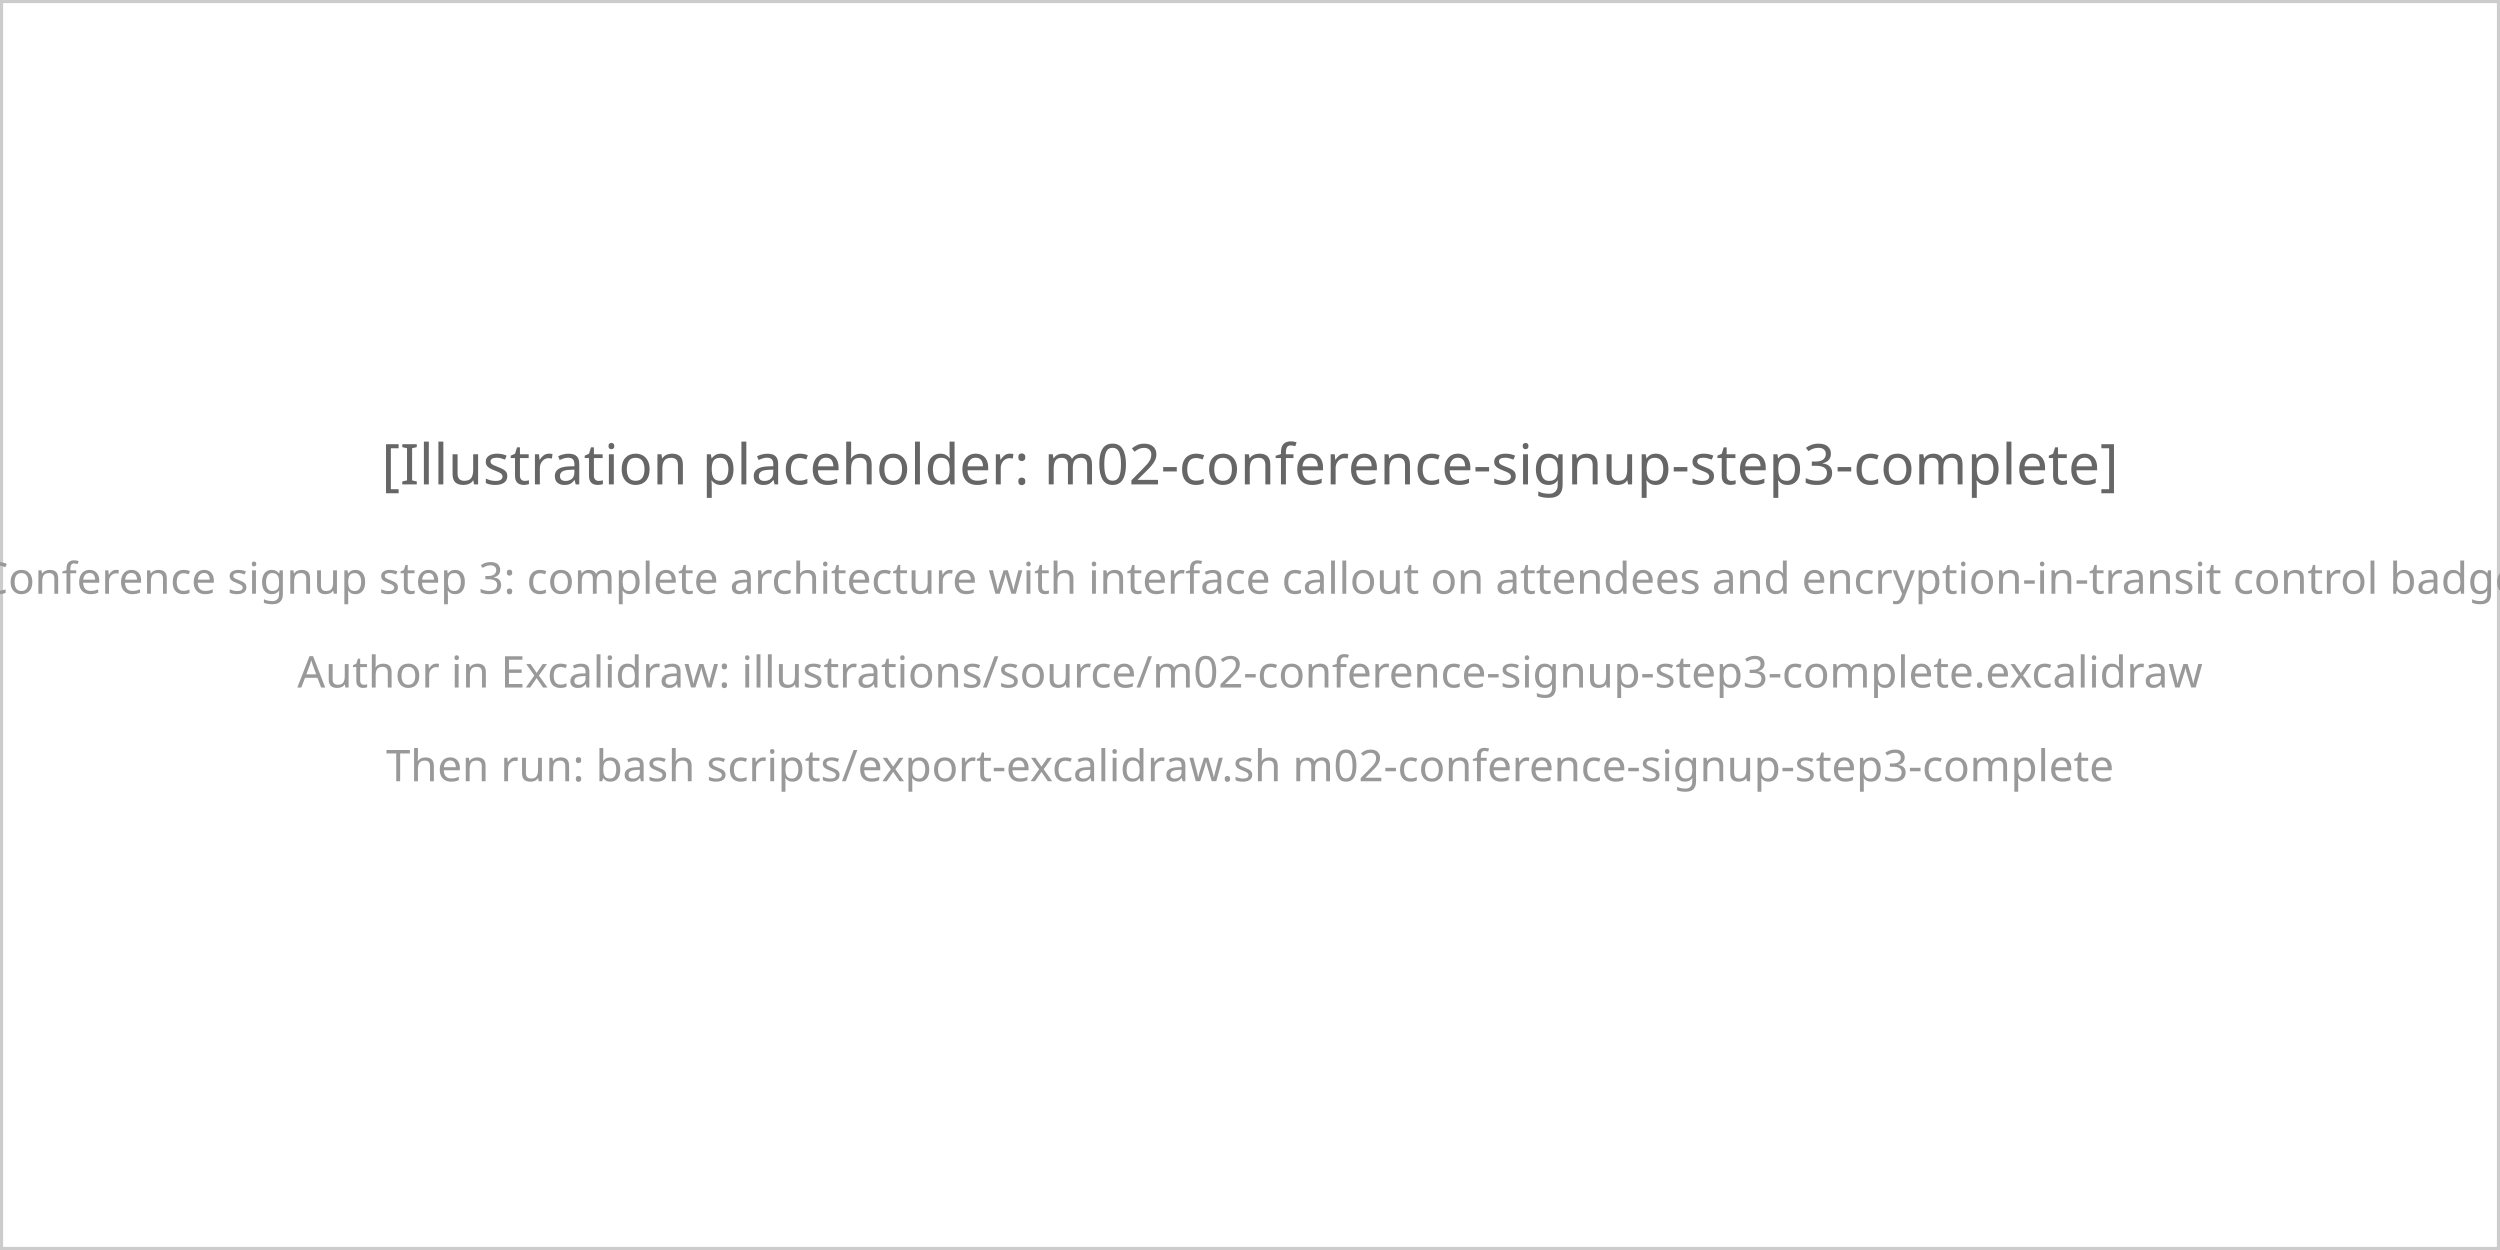
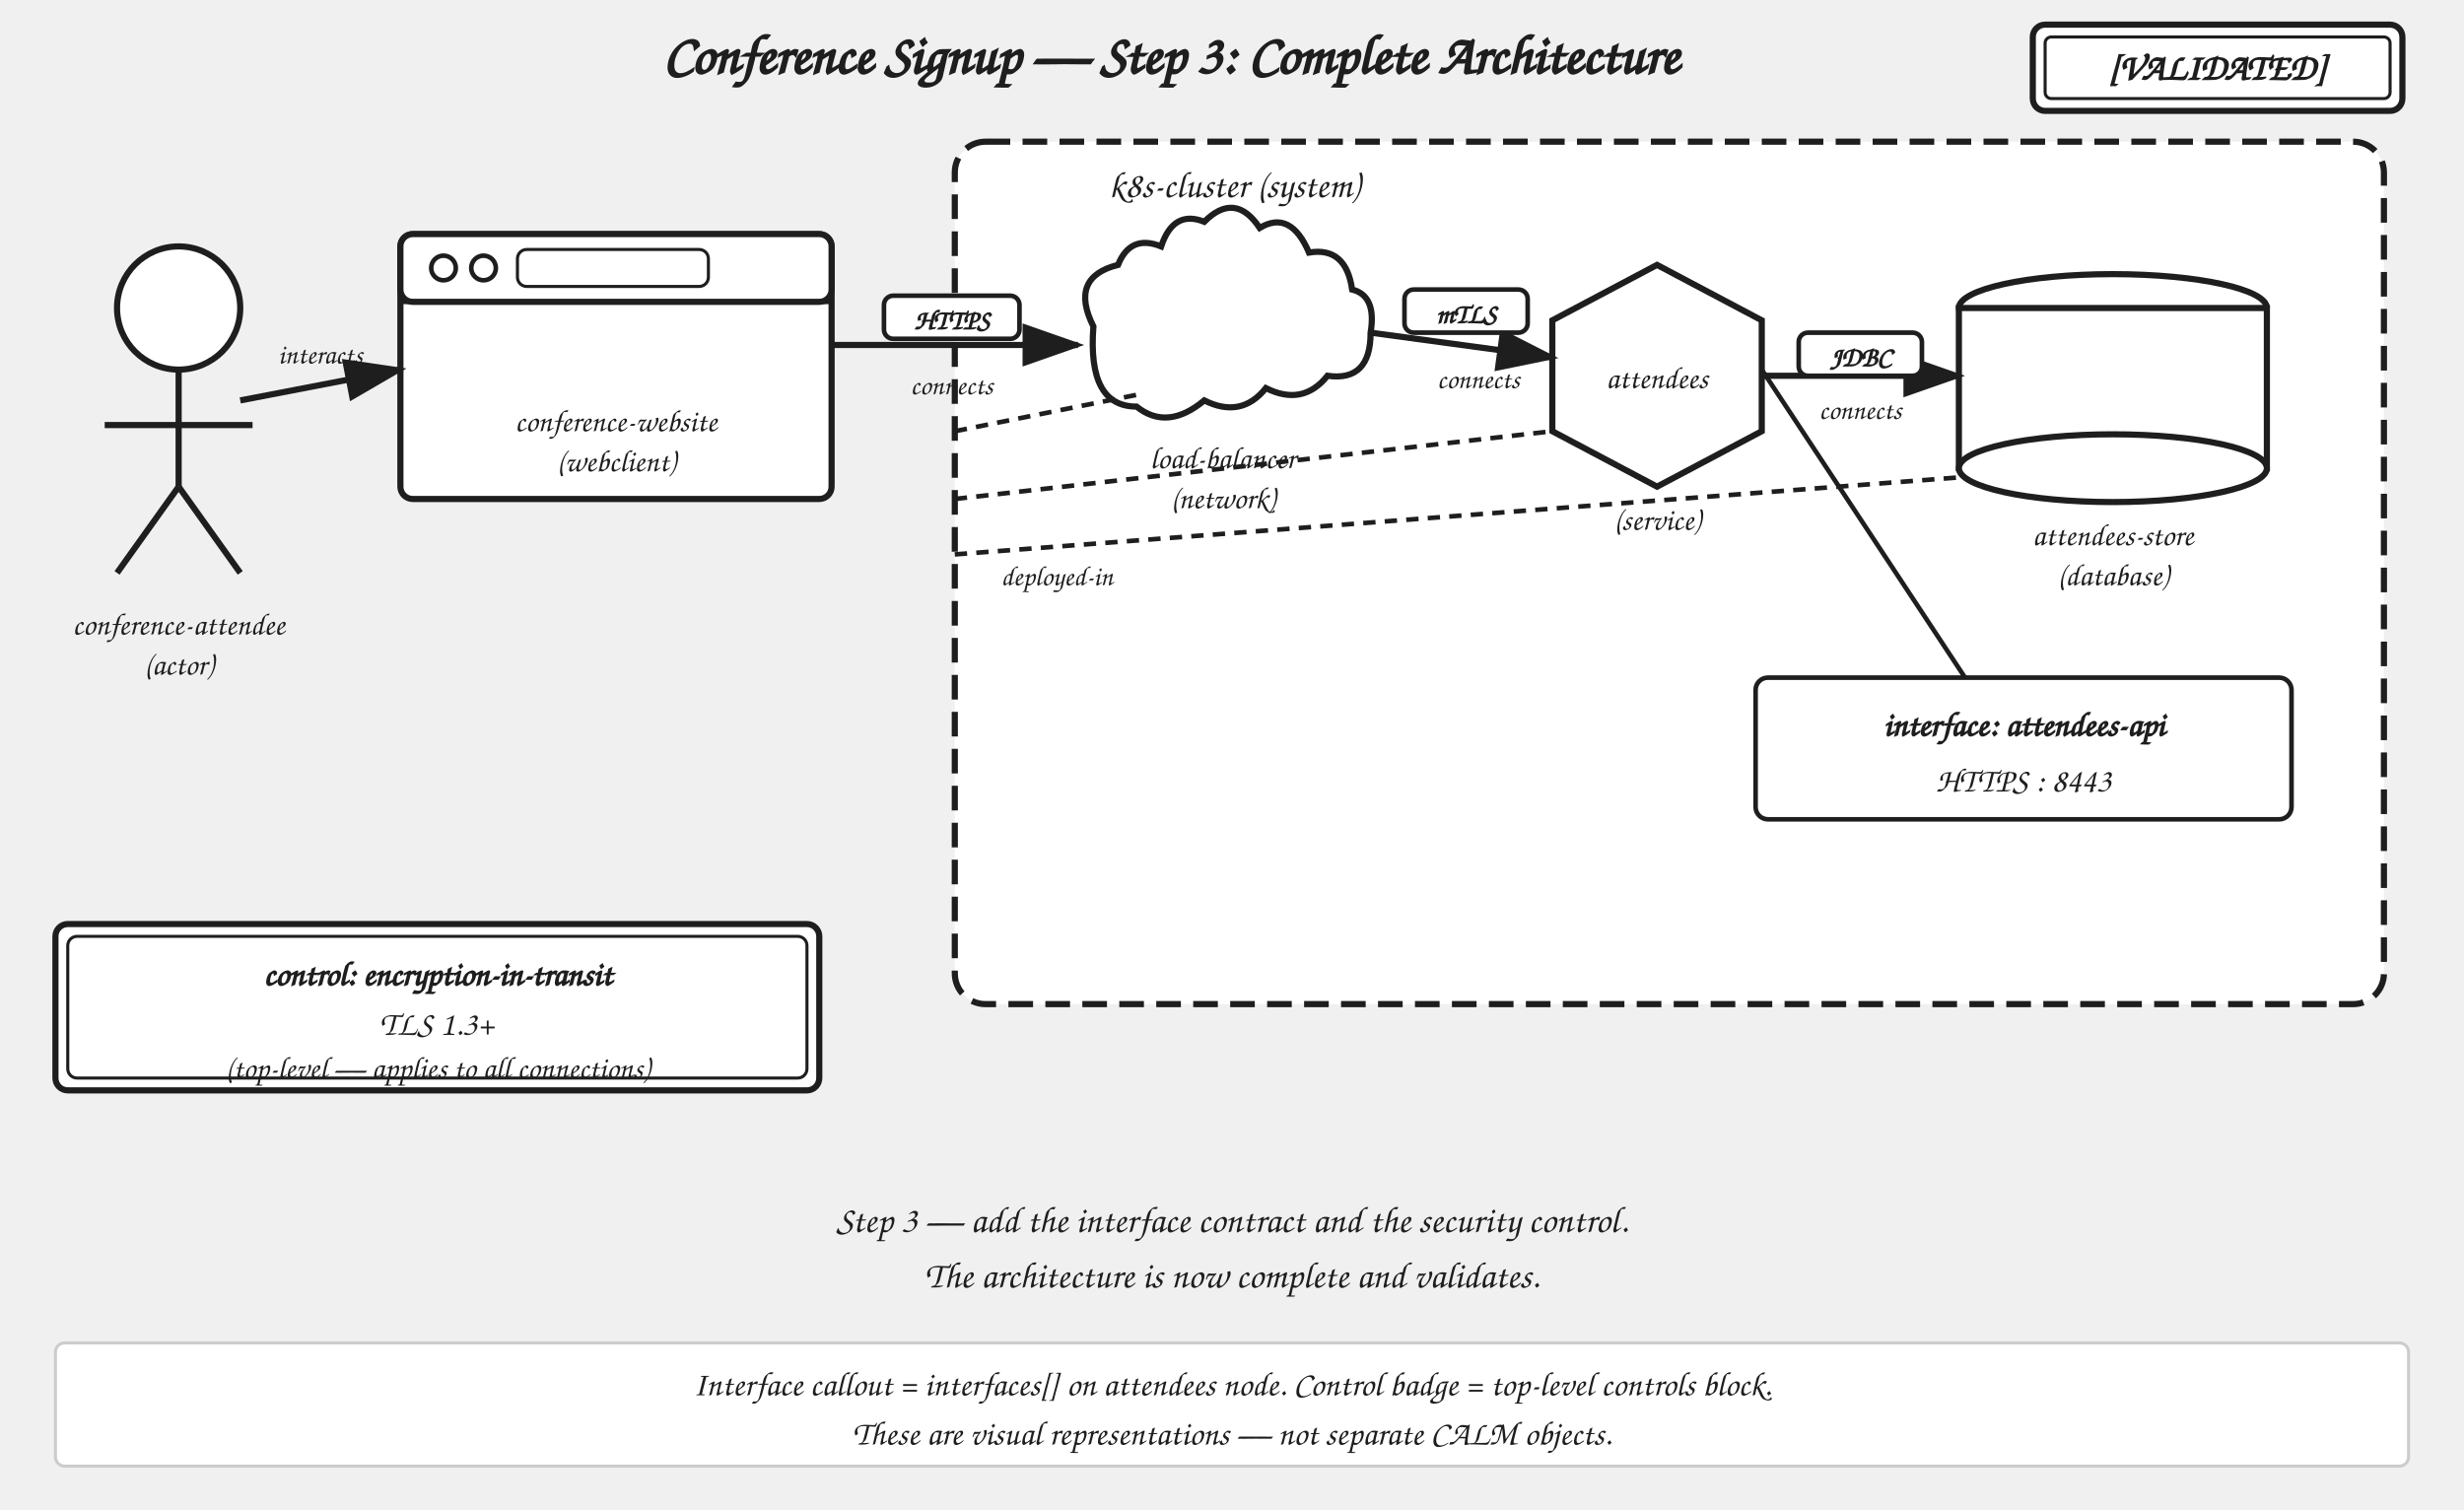
- <svg xmlns="http://www.w3.org/2000/svg" width="800" height="400" viewBox="0 0 800 400">
-   <rect width="800" height="400" fill="white" stroke="#cccccc" stroke-width="2" />
-   <text x="400" y="155" text-anchor="middle" font-family="sans-serif" font-size="18" fill="#666666">
-     [Illustration placeholder: m02-conference-signup-step3-complete]
-   </text>
-   <text x="400" y="190" text-anchor="middle" font-family="sans-serif" font-size="14" fill="#999999">
-     Conference signup step 3: complete architecture with interface callout on attendees and encryption-in-transit control badge
-   </text>
-   <text x="400" y="220" text-anchor="middle" font-family="sans-serif" font-size="14" fill="#999999">
-     Author in Excalidraw: illustrations/source/m02-conference-signup-step3-complete.excalidraw
-   </text>
-   <text x="400" y="250" text-anchor="middle" font-family="sans-serif" font-size="14" fill="#999999">
-     Then run: bash scripts/export-excalidraw.sh m02-conference-signup-step3-complete
-   </text>
+ <svg xmlns="http://www.w3.org/2000/svg" viewBox="0 0 800 490" width="800" height="490" style="background:#ffffff">
+   <defs>
+     <marker id="arr" markerWidth="10" markerHeight="7" refX="9" refY="3.5" orient="auto">
+       <polygon points="0 0, 10 3.5, 0 7" fill="#1e1e1e" />
+     </marker>
+   </defs>
+   <style>text { font-family: Virgil, 'Segoe UI Emoji', cursive; fill: #1e1e1e; }</style>
+   <text x="380" y="24" font-size="18" text-anchor="middle" font-weight="bold">Conference Signup — Step 3: Complete Architecture</text>
+   <rect x="660" y="8" width="120" height="28" rx="4" ry="4" stroke="#1e1e1e" stroke-width="2" fill="#ffffff" />
+   <rect x="664" y="12" width="112" height="20" rx="2" ry="2" stroke="#1e1e1e" stroke-width="1" fill="#ffffff" />
+   <text x="720" y="26" font-size="12" text-anchor="middle" font-weight="bold">[VALIDATED]</text>
+   <rect x="310" y="46" width="464" height="280" rx="10" ry="10" stroke="#1e1e1e" stroke-width="2" stroke-dasharray="8,4" fill="#ffffff" />
+   <text x="360" y="64" font-size="12" fill="#757575">k8s-cluster (system)</text>
+   <circle cx="58" cy="100" r="20" stroke="#1e1e1e" stroke-width="2" fill="#ffffff" />
+   <line x1="58" y1="120" x2="58" y2="158" stroke="#1e1e1e" stroke-width="2" />
+   <line x1="34" y1="138" x2="82" y2="138" stroke="#1e1e1e" stroke-width="2" />
+   <line x1="58" y1="158" x2="38" y2="186" stroke="#1e1e1e" stroke-width="2" />
+   <line x1="58" y1="158" x2="78" y2="186" stroke="#1e1e1e" stroke-width="2" />
+   <text x="58" y="206" font-size="10" text-anchor="middle">conference-attendee</text>
+   <text x="58" y="219" font-size="10" text-anchor="middle" fill="#757575">(actor)</text>
+   <rect x="130" y="76" width="140" height="86" rx="4" ry="4" stroke="#1e1e1e" stroke-width="2" fill="#ffffff" />
+   <rect x="130" y="76" width="140" height="22" rx="4" ry="4" stroke="#1e1e1e" stroke-width="2" fill="#ffffff" />
+   <line x1="130" y1="98" x2="270" y2="98" stroke="#1e1e1e" stroke-width="1.5" />
+   <circle cx="144" cy="87" r="4" stroke="#1e1e1e" stroke-width="1.5" fill="#ffffff" />
+   <circle cx="157" cy="87" r="4" stroke="#1e1e1e" stroke-width="1.5" fill="#ffffff" />
+   <rect x="168" y="81" width="62" height="12" rx="3" ry="3" stroke="#1e1e1e" stroke-width="1" fill="#ffffff" />
+   <text x="200" y="140" font-size="10" text-anchor="middle">conference-website</text>
+   <text x="200" y="153" font-size="10" text-anchor="middle" fill="#757575">(webclient)</text>
+   <path d="M355,106 Q347,90 363,86 Q367,76 377,80 Q381,68 391,72 Q401,62 409,74 Q419,68 425,82 Q437,80 439,94 Q447,96 445,108 Q445,124 431,122 Q423,132 411,126 Q403,136 391,130 Q379,140 369,132 Q353,132 355,106 Z" stroke="#1e1e1e" stroke-width="2" fill="#ffffff" />
+   <text x="397" y="152" font-size="10" text-anchor="middle">load-balancer</text>
+   <text x="397" y="165" font-size="10" text-anchor="middle" fill="#757575">(network)</text>
+   <polygon points="538,86 572,104 572,140 538,158 504,140 504,104" stroke="#1e1e1e" stroke-width="2" fill="#ffffff" />
+   <text x="538" y="126" font-size="10" text-anchor="middle">attendees</text>
+   <text x="538" y="172" font-size="10" text-anchor="middle" fill="#757575">(service)</text>
+   <ellipse cx="686" cy="100" rx="50" ry="11" stroke="#1e1e1e" stroke-width="2" fill="#ffffff" />
+   <rect x="636" y="100" width="100" height="52" stroke="#1e1e1e" stroke-width="2" fill="#ffffff" />
+   <ellipse cx="686" cy="152" rx="50" ry="11" stroke="#1e1e1e" stroke-width="2" fill="#ffffff" />
+   <text x="686" y="177" font-size="10" text-anchor="middle">attendees-store</text>
+   <text x="686" y="190" font-size="10" text-anchor="middle" fill="#757575">(database)</text>
+   <line x1="78" y1="130" x2="130" y2="120" stroke="#1e1e1e" stroke-width="2" marker-end="url(#arr)" />
+   <text x="104" y="118" font-size="9" text-anchor="middle" font-style="italic">interacts</text>
+   <line x1="270" y1="112" x2="350" y2="112" stroke="#1e1e1e" stroke-width="2" marker-end="url(#arr)" />
+   <rect x="287" y="96" width="44" height="14" rx="3" ry="3" stroke="#1e1e1e" stroke-width="1.5" fill="#ffffff" />
+   <text x="309" y="107" font-size="9" text-anchor="middle" font-weight="bold">HTTPS</text>
+   <text x="309" y="128" font-size="9" text-anchor="middle" font-style="italic">connects</text>
+   <line x1="445" y1="108" x2="504" y2="116" stroke="#1e1e1e" stroke-width="2" marker-end="url(#arr)" />
+   <rect x="456" y="94" width="40" height="14" rx="3" ry="3" stroke="#1e1e1e" stroke-width="1.5" fill="#ffffff" />
+   <text x="476" y="105" font-size="9" text-anchor="middle" font-weight="bold">mTLS</text>
+   <text x="480" y="126" font-size="9" text-anchor="middle" font-style="italic">connects</text>
+   <line x1="572" y1="122" x2="636" y2="122" stroke="#1e1e1e" stroke-width="2" marker-end="url(#arr)" />
+   <rect x="584" y="108" width="40" height="14" rx="3" ry="3" stroke="#1e1e1e" stroke-width="1.5" fill="#ffffff" />
+   <text x="604" y="119" font-size="9" text-anchor="middle" font-weight="bold">JDBC</text>
+   <text x="604" y="136" font-size="9" text-anchor="middle" font-style="italic">connects</text>
+   <line x1="310" y1="140" x2="370" y2="128" stroke="#1e1e1e" stroke-width="1.5" stroke-dasharray="4,3" />
+   <line x1="310" y1="162" x2="504" y2="140" stroke="#1e1e1e" stroke-width="1.5" stroke-dasharray="4,3" />
+   <line x1="310" y1="180" x2="636" y2="155" stroke="#1e1e1e" stroke-width="1.5" stroke-dasharray="4,3" />
+   <text x="325" y="190" font-size="9" fill="#757575" font-style="italic">deployed-in</text>
+   <line x1="572" y1="120" x2="638" y2="220" stroke="#1e1e1e" stroke-width="1.5" />
+   <rect x="570" y="220" width="174" height="46" rx="4" ry="4" stroke="#1e1e1e" stroke-width="1.5" fill="#ffffff" />
+   <text x="657" y="239" font-size="11" text-anchor="middle" font-weight="bold">interface: attendees-api</text>
+   <text x="657" y="257" font-size="11" text-anchor="middle">HTTPS : 8443</text>
+   <rect x="18" y="300" width="248" height="54" rx="4" ry="4" stroke="#1e1e1e" stroke-width="2" fill="#ffffff" />
+   <rect x="22" y="304" width="240" height="46" rx="3" ry="3" stroke="#1e1e1e" stroke-width="1" fill="#ffffff" />
+   <text x="142" y="320" font-size="11" text-anchor="middle" font-weight="bold">control: encryption-in-transit</text>
+   <text x="142" y="336" font-size="11" text-anchor="middle">TLS 1.3+</text>
+   <text x="142" y="350" font-size="10" text-anchor="middle" fill="#757575">(top-level — applies to all connections)</text>
+   <text x="400" y="400" font-size="12" text-anchor="middle" font-style="italic">Step 3 — add the interface contract and the security control.</text>
+   <text x="400" y="418" font-size="12" text-anchor="middle" font-style="italic">The architecture is now complete and validates.</text>
+   <rect x="18" y="436" width="764" height="40" rx="3" ry="3" stroke="#cccccc" stroke-width="1" fill="#ffffff" />
+   <text x="400" y="453" font-size="11" text-anchor="middle" fill="#757575">Interface callout = interfaces[] on attendees node. Control badge = top-level controls block.</text>
+   <text x="400" y="469" font-size="11" text-anchor="middle" fill="#757575">These are visual representations — not separate CALM objects.</text>
</svg>
